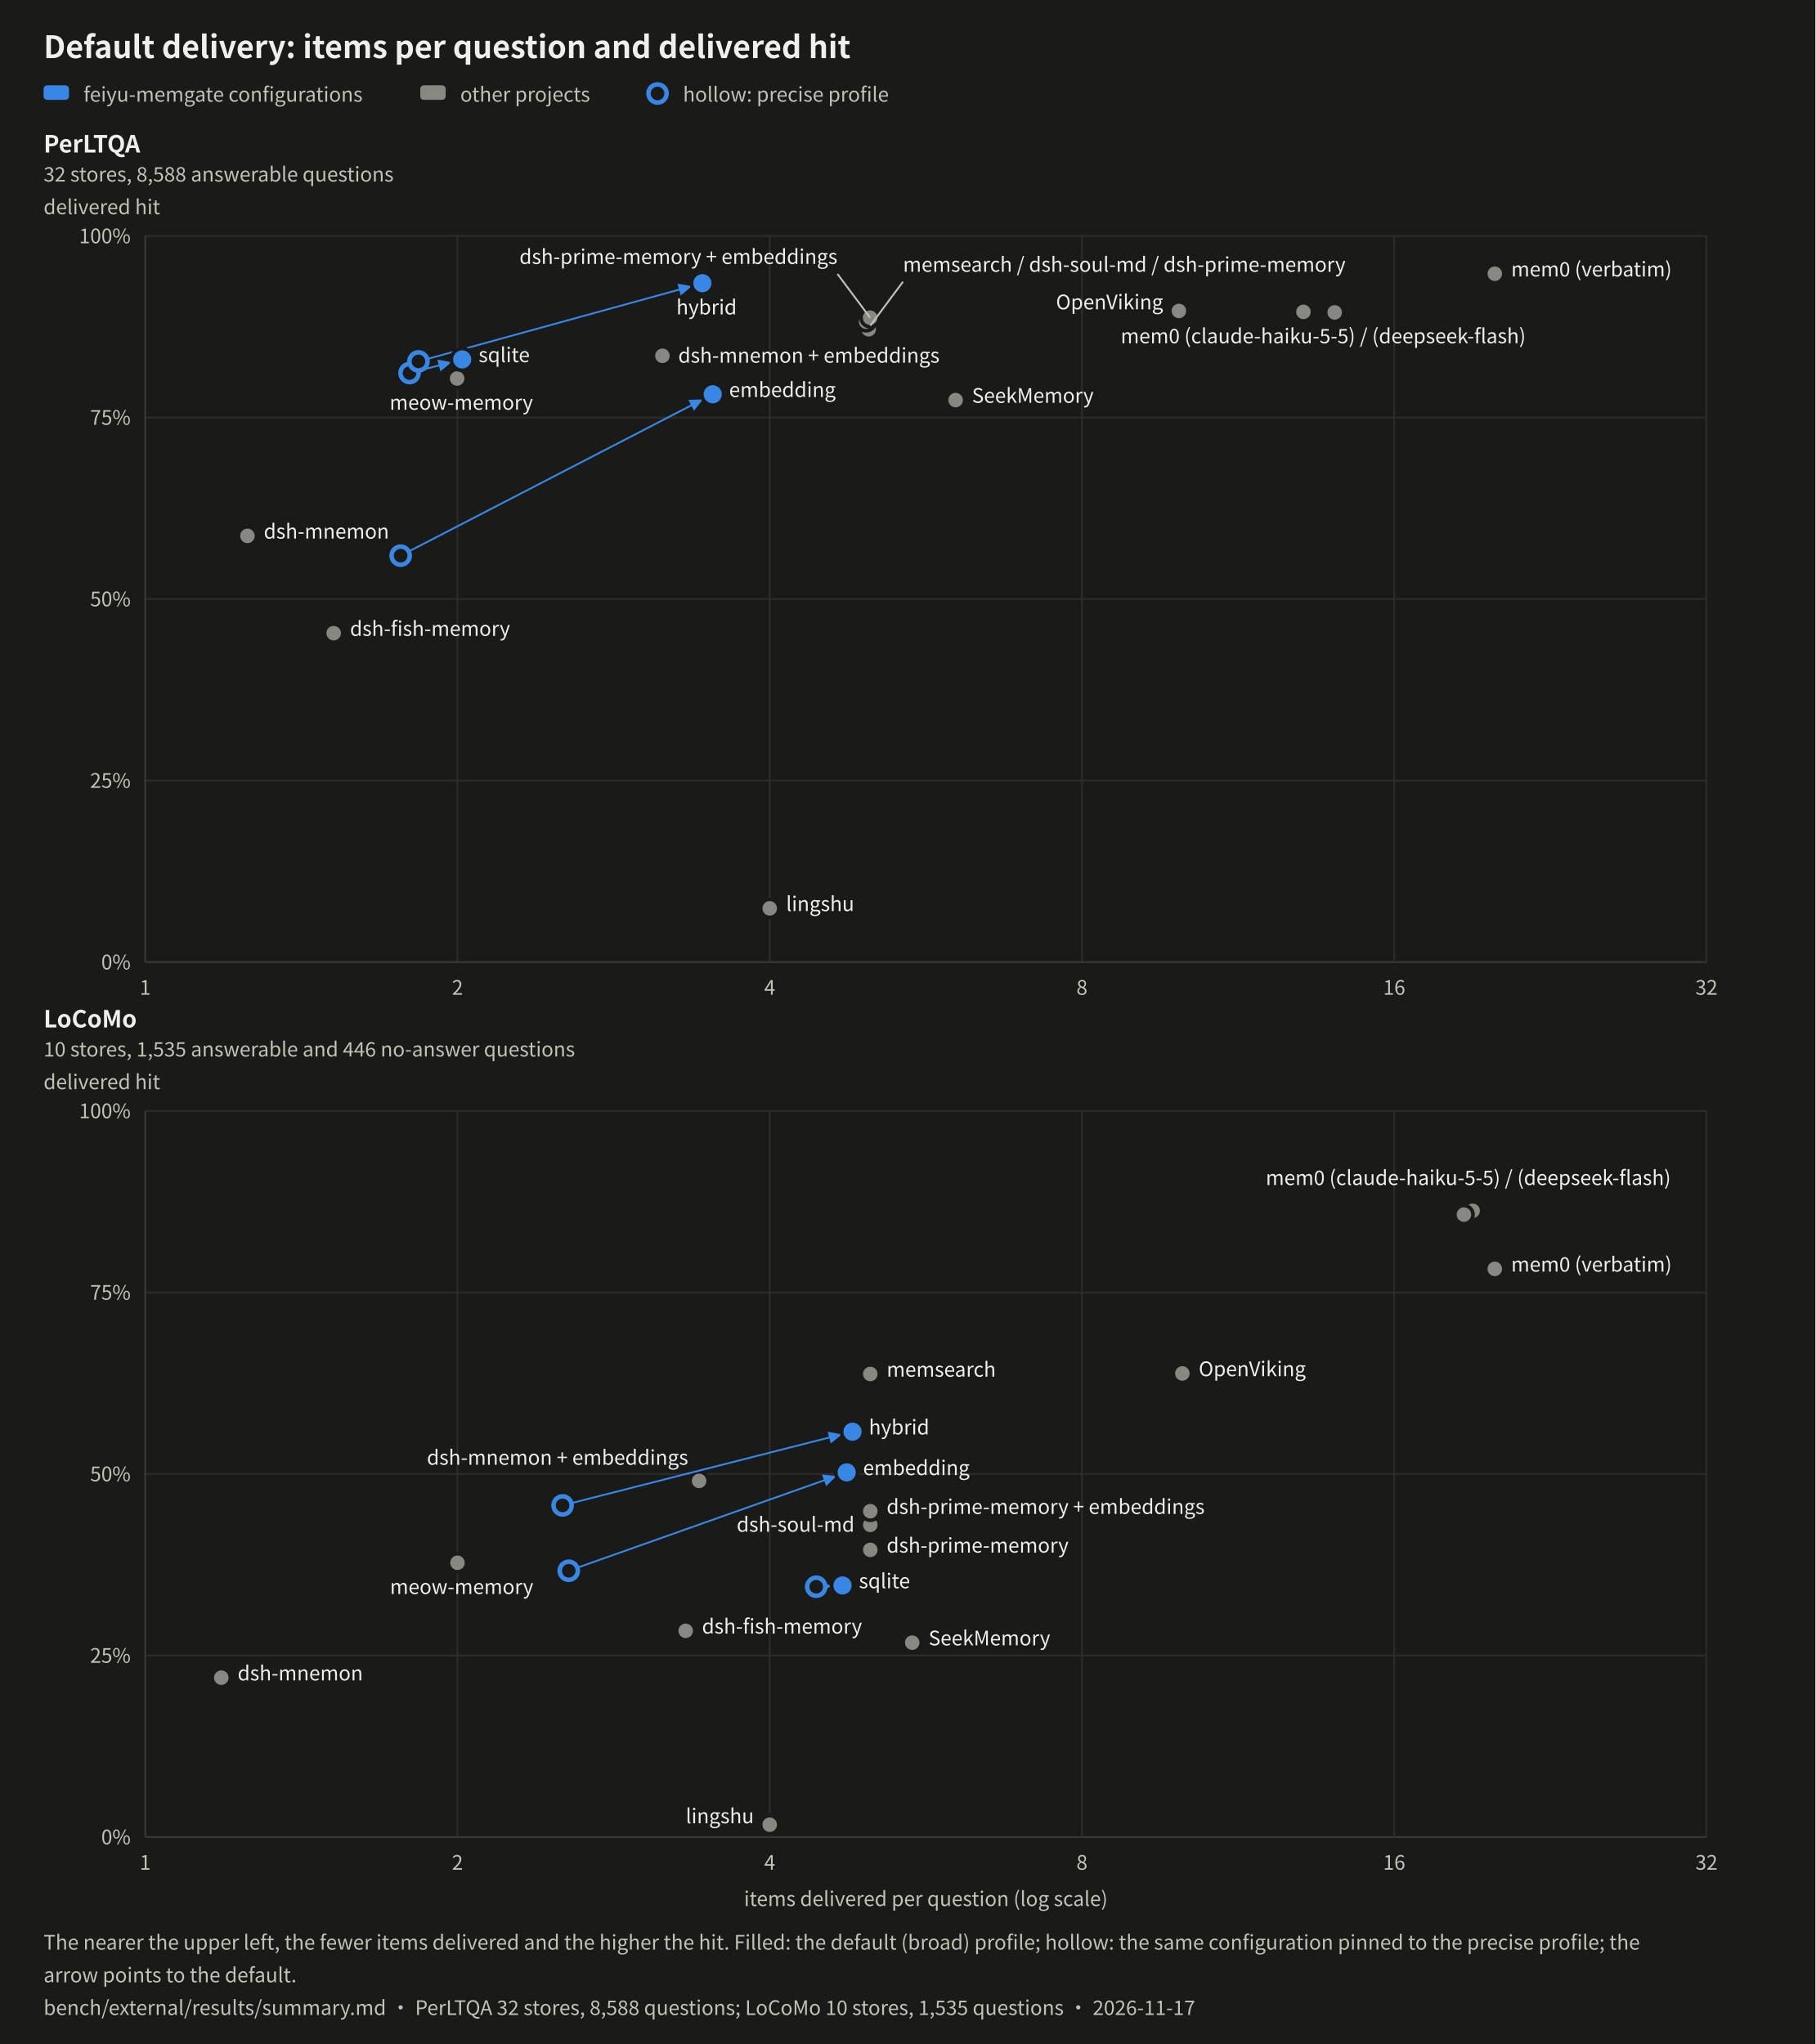
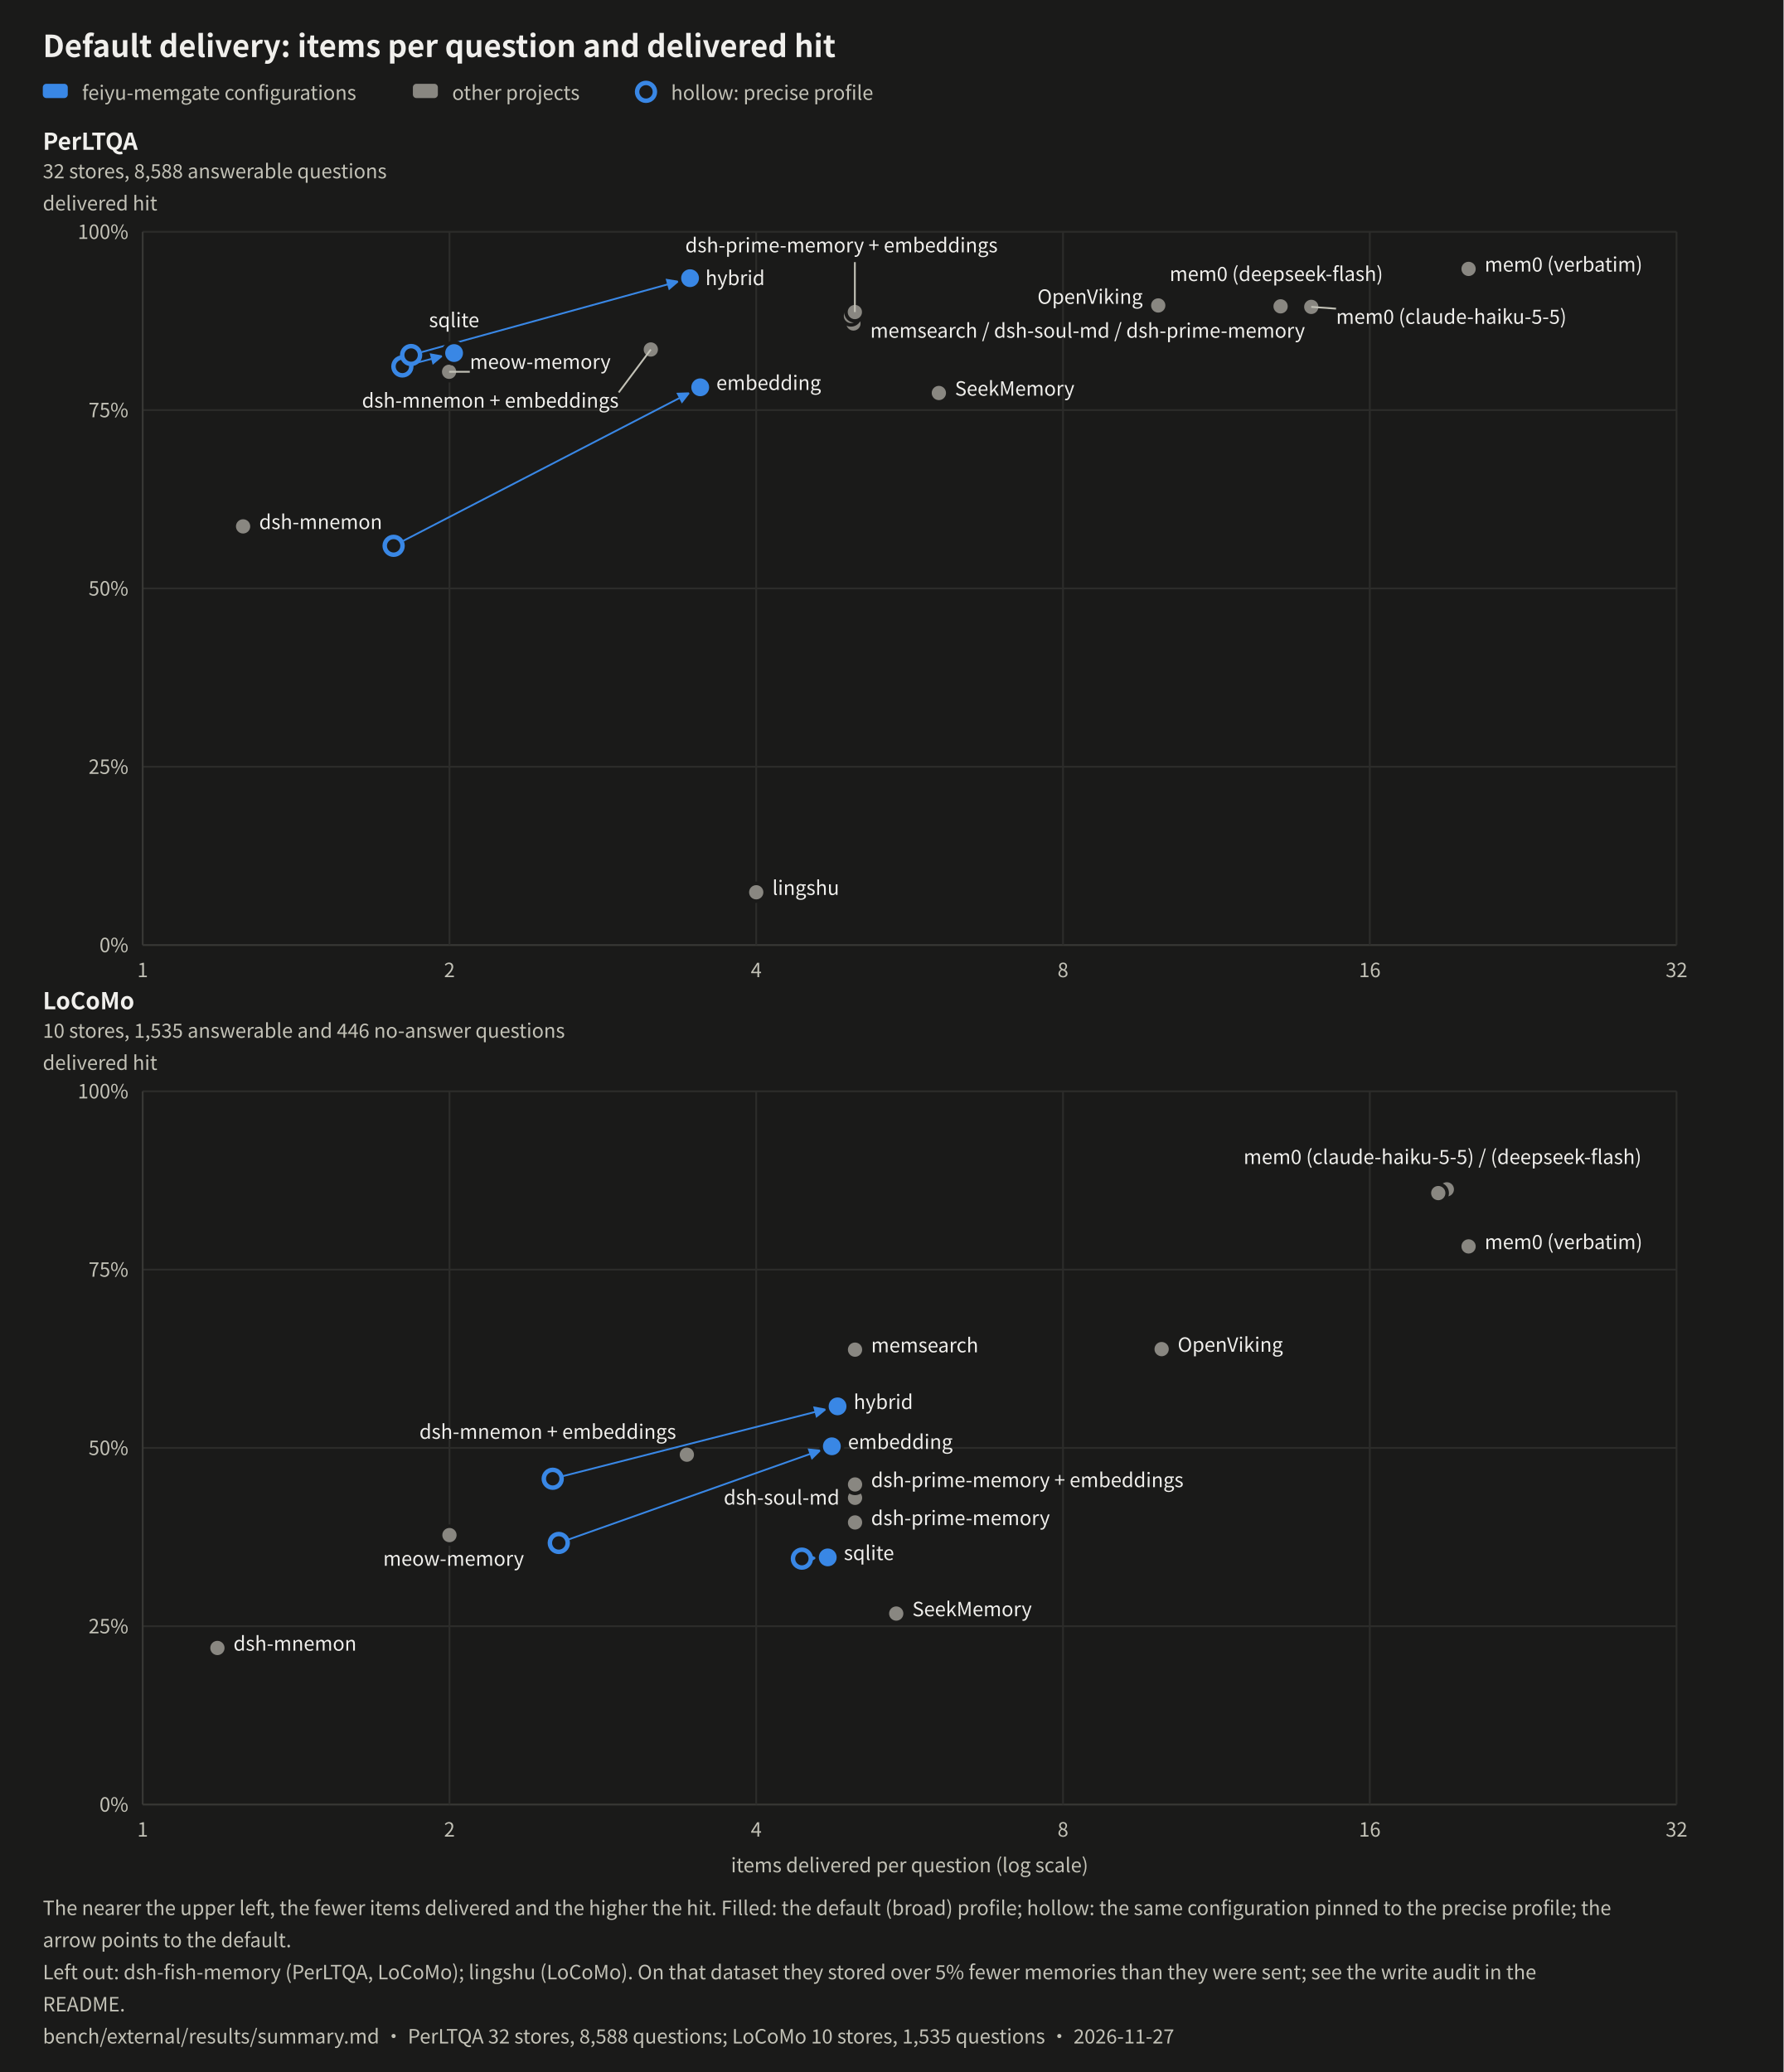
- <svg xmlns="http://www.w3.org/2000/svg" width="1000" height="1126" viewBox="0 0 1000 1126" role="img" lang="en">
+ <svg xmlns="http://www.w3.org/2000/svg" width="1000" height="1162" viewBox="0 0 1000 1162" role="img" lang="en">
  <style>text{font-family:-apple-system, "Segoe UI", "Microsoft YaHei", "PingFang SC", "Noto Sans CJK SC", "Helvetica Neue", Arial, sans-serif;fill:#c3c2b7;font-size:13px}.t{font-size:17px;font-weight:600;fill:#f0efec}.l{font-size:13px;fill:#f0efec}.lb{font-size:13px;font-weight:600;fill:#f0efec}.s{font-size:11px;fill:#c3c2b7}.grid{stroke:#2c2c2a;stroke-width:1;fill:none}.axis{stroke:#383835;stroke-width:1;fill:none}.tick{stroke:#f0efec;stroke-width:2;fill:none}.lead{stroke-width:1;fill:none}.fa{fill:#3987e5}.fo{fill:#898781}.tint{fill:#898781;fill-opacity:0.35}</style>
-   <rect width="1000" height="1126" fill="#1a1a19" />
+   <rect width="1000" height="1162" fill="#1a1a19" />
  <text x="24.0" y="32.0" class="t">Default delivery: items per question and delivered hit</text>
  <rect x="24.0" y="47.0" width="14" height="8" rx="2" class="fa" />
  <text x="46.0" y="56.0" class="s">feiyu-memgate configurations</text>
  <rect x="231.5" y="47.0" width="14" height="8" rx="2" class="fo" />
  <text x="253.5" y="56.0" class="s">other projects</text>
  <circle cx="362.2" cy="51.5" r="5" fill="#1a1a19" stroke="#3987e5" stroke-width="2.5" />
  <text x="376.2" y="56.0" class="s">hollow: precise profile</text>
  <text x="24.0" y="84.0" class="lb">PerLTQA</text>
  <text x="24.0" y="100.0" class="s">32 stores, 8,588 answerable questions</text>
  <text x="24.0" y="118.0" class="s">delivered hit</text>
  <line x1="80.0" y1="530.0" x2="940.0" y2="530.0" class="axis" />
  <text x="72.0" y="534.0" class="s" text-anchor="end">0%</text>
  <line x1="80.0" y1="430.0" x2="940.0" y2="430.0" class="grid" />
  <text x="72.0" y="434.0" class="s" text-anchor="end">25%</text>
  <line x1="80.0" y1="330.0" x2="940.0" y2="330.0" class="grid" />
  <text x="72.0" y="334.0" class="s" text-anchor="end">50%</text>
  <line x1="80.0" y1="230.0" x2="940.0" y2="230.0" class="grid" />
  <text x="72.0" y="234.0" class="s" text-anchor="end">75%</text>
  <line x1="80.0" y1="130.0" x2="940.0" y2="130.0" class="grid" />
  <text x="72.0" y="134.0" class="s" text-anchor="end">100%</text>
  <line x1="80.0" y1="130.0" x2="80.0" y2="530.0" class="axis" />
  <text x="80.0" y="548.0" class="s" text-anchor="middle">1</text>
  <line x1="252.0" y1="130.0" x2="252.0" y2="530.0" class="grid" />
  <text x="252.0" y="548.0" class="s" text-anchor="middle">2</text>
  <line x1="424.0" y1="130.0" x2="424.0" y2="530.0" class="grid" />
  <text x="424.0" y="548.0" class="s" text-anchor="middle">4</text>
  <line x1="596.0" y1="130.0" x2="596.0" y2="530.0" class="grid" />
  <text x="596.0" y="548.0" class="s" text-anchor="middle">8</text>
  <line x1="768.0" y1="130.0" x2="768.0" y2="530.0" class="grid" />
  <text x="768.0" y="548.0" class="s" text-anchor="middle">16</text>
  <line x1="940.0" y1="130.0" x2="940.0" y2="530.0" class="grid" />
  <text x="940.0" y="548.0" class="s" text-anchor="middle">32</text>
  <circle cx="364.9" cy="196.0" r="5" fill="#898781" stroke="#1a1a19" stroke-width="2" />
  <circle cx="424.0" cy="500.4" r="5" fill="#898781" stroke="#1a1a19" stroke-width="2" />
  <circle cx="479.4" cy="179.4" r="5" fill="#898781" stroke="#1a1a19" stroke-width="2" />
  <circle cx="251.8" cy="208.5" r="5" fill="#898781" stroke="#1a1a19" stroke-width="2" />
  <circle cx="478.5" cy="181.4" r="5" fill="#898781" stroke="#1a1a19" stroke-width="2" />
  <circle cx="477.1" cy="177.2" r="5" fill="#898781" stroke="#1a1a19" stroke-width="2" />
  <circle cx="479.3" cy="175.0" r="5" fill="#898781" stroke="#1a1a19" stroke-width="2" />
  <circle cx="823.4" cy="150.8" r="5" fill="#898781" stroke="#1a1a19" stroke-width="2" />
  <circle cx="649.4" cy="171.3" r="5" fill="#898781" stroke="#1a1a19" stroke-width="2" />
  <circle cx="735.2" cy="172.1" r="5" fill="#898781" stroke="#1a1a19" stroke-width="2" />
  <circle cx="718.0" cy="171.8" r="5" fill="#898781" stroke="#1a1a19" stroke-width="2" />
  <circle cx="136.3" cy="295.2" r="5" fill="#898781" stroke="#1a1a19" stroke-width="2" />
-   <circle cx="183.8" cy="348.8" r="5" fill="#898781" stroke="#1a1a19" stroke-width="2" />
  <circle cx="526.4" cy="220.4" r="5" fill="#898781" stroke="#1a1a19" stroke-width="2" />
  <line x1="231.5" y1="204.0" x2="244.9" y2="200.5" class="lead" stroke-width="1.5" stroke="#3987e5" />
  <polygon points="248.7,199.5 242.6,204.6 240.9,198.1" fill="#3987e5" />
  <circle cx="225.6" cy="205.5" r="5" fill="#1a1a19" stroke="#3987e5" stroke-width="2.5" />
  <line x1="226.1" y1="303.3" x2="383.7" y2="221.8" class="lead" stroke-width="1.5" stroke="#3987e5" />
  <polygon points="387.2,220.0 382.3,226.3 379.2,220.3" fill="#3987e5" />
  <circle cx="220.7" cy="306.1" r="5" fill="#1a1a19" stroke="#3987e5" stroke-width="2.5" />
  <line x1="236.3" y1="197.5" x2="377.2" y2="158.7" class="lead" stroke-width="1.5" stroke="#3987e5" />
  <polygon points="381.1,157.6 375.0,162.8 373.2,156.3" fill="#3987e5" />
  <circle cx="230.5" cy="199.1" r="5" fill="#1a1a19" stroke="#3987e5" stroke-width="2.5" />
  <circle cx="254.6" cy="198.0" r="6" fill="#3987e5" stroke="#1a1a19" stroke-width="2" />
  <circle cx="392.6" cy="217.2" r="6" fill="#3987e5" stroke="#1a1a19" stroke-width="2" />
  <circle cx="386.9" cy="156.0" r="6" fill="#3987e5" stroke="#1a1a19" stroke-width="2" />
-   <line x1="479.4" y1="179.4" x2="497.4" y2="155.2" class="lead" stroke="#c3c2b7" />
-   <line x1="479.3" y1="175.0" x2="461.3" y2="150.9" class="lead" stroke="#c3c2b7" />
-   <text x="263.6" y="199.5" class="l" style="font-size:11px">sqlite</text>
+   <line x1="364.9" y1="196.0" x2="346.9" y2="220.1" class="lead" stroke="#c3c2b7" />
+   <line x1="251.8" y1="208.5" x2="263.4" y2="208.5" class="lead" stroke="#c3c2b7" />
+   <line x1="479.3" y1="175.0" x2="479.3" y2="147.0" class="lead" stroke="#c3c2b7" />
+   <line x1="735.2" y1="172.1" x2="749.1" y2="173.1" class="lead" stroke="#c3c2b7" />
+   <text x="254.6" y="183.5" class="l" style="font-size:11px" text-anchor="middle">sqlite</text>
  <text x="401.6" y="218.7" class="l" style="font-size:11px">embedding</text>
-   <text x="389.2" y="173.2" class="l" style="font-size:11px" text-anchor="middle">hybrid</text>
-   <text x="373.6" y="199.8" class="l" style="font-size:11px">dsh-mnemon + embeddings</text>
+   <text x="395.5" y="159.9" class="l" style="font-size:11px">hybrid</text>
+   <text x="346.9" y="228.6" class="l" style="font-size:11px" text-anchor="end">dsh-mnemon + embeddings</text>
  <text x="433.0" y="501.9" class="l" style="font-size:11px">lingshu</text>
-   <text x="497.4" y="149.7" class="l" style="font-size:11px">memsearch / dsh-soul-md / dsh-prime-memory</text>
-   <text x="254.1" y="225.7" class="l" style="font-size:11px" text-anchor="middle">meow-memory</text>
-   <text x="461.3" y="145.4" class="l" style="font-size:11px" text-anchor="end">dsh-prime-memory + embeddings</text>
+   <text x="487.9" y="189.4" class="l" style="font-size:11px">memsearch / dsh-soul-md / dsh-prime-memory</text>
+   <text x="263.4" y="206.9" class="l" style="font-size:11px">meow-memory</text>
+   <text x="471.8" y="141.5" class="l" style="font-size:11px" text-anchor="middle">dsh-prime-memory + embeddings</text>
  <text x="832.4" y="152.3" class="l" style="font-size:11px">mem0 (verbatim)</text>
  <text x="640.7" y="170.4" class="l" style="font-size:11px" text-anchor="end">OpenViking</text>
+   <text x="749.1" y="181.6" class="l" style="font-size:11px">mem0 (claude-haiku-5-5)</text>
+   <text x="715.6" y="157.6" class="l" style="font-size:11px" text-anchor="middle">mem0 (deepseek-flash)</text>
  <text x="145.3" y="296.7" class="l" style="font-size:11px">dsh-mnemon</text>
-   <text x="192.8" y="350.3" class="l" style="font-size:11px">dsh-fish-memory</text>
  <text x="535.4" y="221.9" class="l" style="font-size:11px">SeekMemory</text>
-   <text x="728.9" y="189.1" class="l" style="font-size:11px" text-anchor="middle">mem0 (claude-haiku-5-5) / (deepseek-flash)</text>
  <text x="24.0" y="566.0" class="lb">LoCoMo</text>
  <text x="24.0" y="582.0" class="s">10 stores, 1,535 answerable and 446 no-answer questions</text>
  <text x="24.0" y="600.0" class="s">delivered hit</text>
  <line x1="80.0" y1="1012.0" x2="940.0" y2="1012.0" class="axis" />
  <text x="72.0" y="1016.0" class="s" text-anchor="end">0%</text>
  <line x1="80.0" y1="912.0" x2="940.0" y2="912.0" class="grid" />
  <text x="72.0" y="916.0" class="s" text-anchor="end">25%</text>
  <line x1="80.0" y1="812.0" x2="940.0" y2="812.0" class="grid" />
  <text x="72.0" y="816.0" class="s" text-anchor="end">50%</text>
  <line x1="80.0" y1="712.0" x2="940.0" y2="712.0" class="grid" />
  <text x="72.0" y="716.0" class="s" text-anchor="end">75%</text>
  <line x1="80.0" y1="612.0" x2="940.0" y2="612.0" class="grid" />
  <text x="72.0" y="616.0" class="s" text-anchor="end">100%</text>
  <line x1="80.0" y1="612.0" x2="80.0" y2="1012.0" class="axis" />
  <text x="80.0" y="1030.0" class="s" text-anchor="middle">1</text>
  <line x1="252.0" y1="612.0" x2="252.0" y2="1012.0" class="grid" />
  <text x="252.0" y="1030.0" class="s" text-anchor="middle">2</text>
  <line x1="424.0" y1="612.0" x2="424.0" y2="1012.0" class="grid" />
  <text x="424.0" y="1030.0" class="s" text-anchor="middle">4</text>
  <line x1="596.0" y1="612.0" x2="596.0" y2="1012.0" class="grid" />
  <text x="596.0" y="1030.0" class="s" text-anchor="middle">8</text>
  <line x1="768.0" y1="612.0" x2="768.0" y2="1012.0" class="grid" />
  <text x="768.0" y="1030.0" class="s" text-anchor="middle">16</text>
  <line x1="940.0" y1="612.0" x2="940.0" y2="1012.0" class="grid" />
  <text x="940.0" y="1030.0" class="s" text-anchor="middle">32</text>
  <circle cx="385.1" cy="815.8" r="5" fill="#898781" stroke="#1a1a19" stroke-width="2" />
-   <circle cx="424.0" cy="1005.2" r="5" fill="#898781" stroke="#1a1a19" stroke-width="2" />
  <circle cx="479.4" cy="756.9" r="5" fill="#898781" stroke="#1a1a19" stroke-width="2" />
  <circle cx="252.0" cy="860.9" r="5" fill="#898781" stroke="#1a1a19" stroke-width="2" />
  <circle cx="479.4" cy="840.0" r="5" fill="#898781" stroke="#1a1a19" stroke-width="2" />
  <circle cx="479.4" cy="853.8" r="5" fill="#898781" stroke="#1a1a19" stroke-width="2" />
  <circle cx="479.4" cy="832.5" r="5" fill="#898781" stroke="#1a1a19" stroke-width="2" />
  <circle cx="823.4" cy="699.0" r="5" fill="#898781" stroke="#1a1a19" stroke-width="2" />
  <circle cx="651.3" cy="756.6" r="5" fill="#898781" stroke="#1a1a19" stroke-width="2" />
  <circle cx="811.2" cy="667.0" r="5" fill="#898781" stroke="#1a1a19" stroke-width="2" />
  <circle cx="806.4" cy="669.1" r="5" fill="#898781" stroke="#1a1a19" stroke-width="2" />
  <circle cx="121.9" cy="924.2" r="5" fill="#898781" stroke="#1a1a19" stroke-width="2" />
-   <circle cx="377.7" cy="898.4" r="5" fill="#898781" stroke="#1a1a19" stroke-width="2" />
  <circle cx="502.5" cy="904.9" r="5" fill="#898781" stroke="#1a1a19" stroke-width="2" />
  <line x1="455.5" y1="873.8" x2="454.2" y2="873.9" class="lead" stroke-width="1.5" stroke="#3987e5" />
  <polygon points="458.1,873.7 451.1,877.5 450.7,870.7" fill="#3987e5" />
  <circle cx="449.6" cy="874.1" r="5" fill="#1a1a19" stroke="#3987e5" stroke-width="2.5" />
  <line x1="318.9" y1="863.3" x2="457.0" y2="814.4" class="lead" stroke-width="1.5" stroke="#3987e5" />
  <polygon points="460.8,813.1 455.1,818.7 452.8,812.3" fill="#3987e5" />
  <circle cx="313.3" cy="865.3" r="5" fill="#1a1a19" stroke="#3987e5" stroke-width="2.5" />
  <line x1="315.7" y1="827.8" x2="459.9" y2="791.1" class="lead" stroke-width="1.5" stroke="#3987e5" />
  <polygon points="463.8,790.2 457.6,795.2 455.9,788.7" fill="#3987e5" />
  <circle cx="309.9" cy="829.3" r="5" fill="#1a1a19" stroke="#3987e5" stroke-width="2.5" />
  <circle cx="464.1" cy="873.4" r="6" fill="#3987e5" stroke="#1a1a19" stroke-width="2" />
  <circle cx="466.4" cy="811.1" r="6" fill="#3987e5" stroke="#1a1a19" stroke-width="2" />
  <circle cx="469.6" cy="788.7" r="6" fill="#3987e5" stroke="#1a1a19" stroke-width="2" />
  <text x="473.1" y="874.9" class="l" style="font-size:11px">sqlite</text>
  <text x="475.4" y="812.6" class="l" style="font-size:11px">embedding</text>
  <text x="478.6" y="790.2" class="l" style="font-size:11px">hybrid</text>
  <text x="379.1" y="806.9" class="l" style="font-size:11px" text-anchor="end">dsh-mnemon + embeddings</text>
-   <text x="415.3" y="1004.4" class="l" style="font-size:11px" text-anchor="end">lingshu</text>
  <text x="488.4" y="758.4" class="l" style="font-size:11px">memsearch</text>
  <text x="254.3" y="878.1" class="l" style="font-size:11px" text-anchor="middle">meow-memory</text>
  <text x="470.7" y="843.8" class="l" style="font-size:11px" text-anchor="end">dsh-soul-md</text>
  <text x="488.4" y="855.3" class="l" style="font-size:11px">dsh-prime-memory</text>
  <text x="488.4" y="834.0" class="l" style="font-size:11px">dsh-prime-memory + embeddings</text>
  <text x="832.4" y="700.5" class="l" style="font-size:11px">mem0 (verbatim)</text>
  <text x="660.3" y="758.1" class="l" style="font-size:11px">OpenViking</text>
  <text x="808.8" y="652.8" class="l" style="font-size:11px" text-anchor="middle">mem0 (claude-haiku-5-5) / (deepseek-flash)</text>
  <text x="130.9" y="925.7" class="l" style="font-size:11px">dsh-mnemon</text>
-   <text x="386.7" y="899.9" class="l" style="font-size:11px">dsh-fish-memory</text>
  <text x="511.5" y="906.4" class="l" style="font-size:11px">SeekMemory</text>
  <text x="510.0" y="1050.0" class="s" text-anchor="middle">items delivered per question (log scale)</text>
  <text x="24.0" y="1074.0" class="s">The nearer the upper left, the fewer items delivered and the higher the hit. Filled: the default (broad) profile; hollow: the same configuration pinned to the precise profile; the</text>
  <text x="24.0" y="1092.0" class="s">arrow points to the default.</text>
-   <text x="24.0" y="1110.0" class="s">bench/external/results/summary.md · PerLTQA 32 stores, 8,588 questions; LoCoMo 10 stores, 1,535 questions · 2026-11-17</text>
+   <text x="24.0" y="1110.0" class="s">Left out: dsh-fish-memory (PerLTQA, LoCoMo); lingshu (LoCoMo). On that dataset they stored over 5% fewer memories than they were sent; see the write audit in the</text>
+   <text x="24.0" y="1128.0" class="s">README.</text>
+   <text x="24.0" y="1146.0" class="s">bench/external/results/summary.md · PerLTQA 32 stores, 8,588 questions; LoCoMo 10 stores, 1,535 questions · 2026-11-27</text>
</svg>
